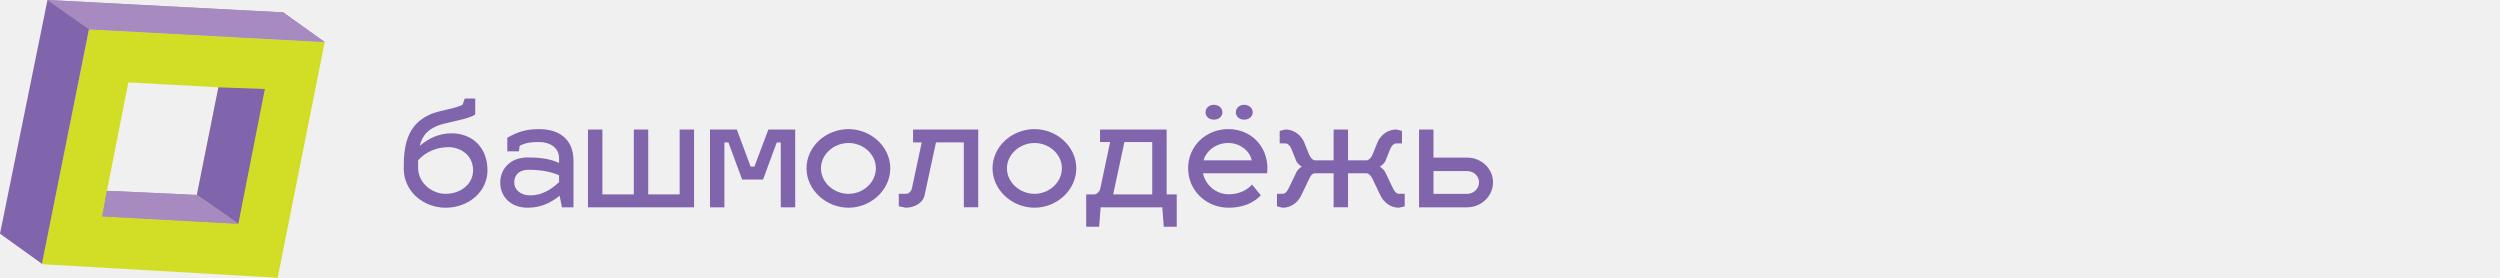
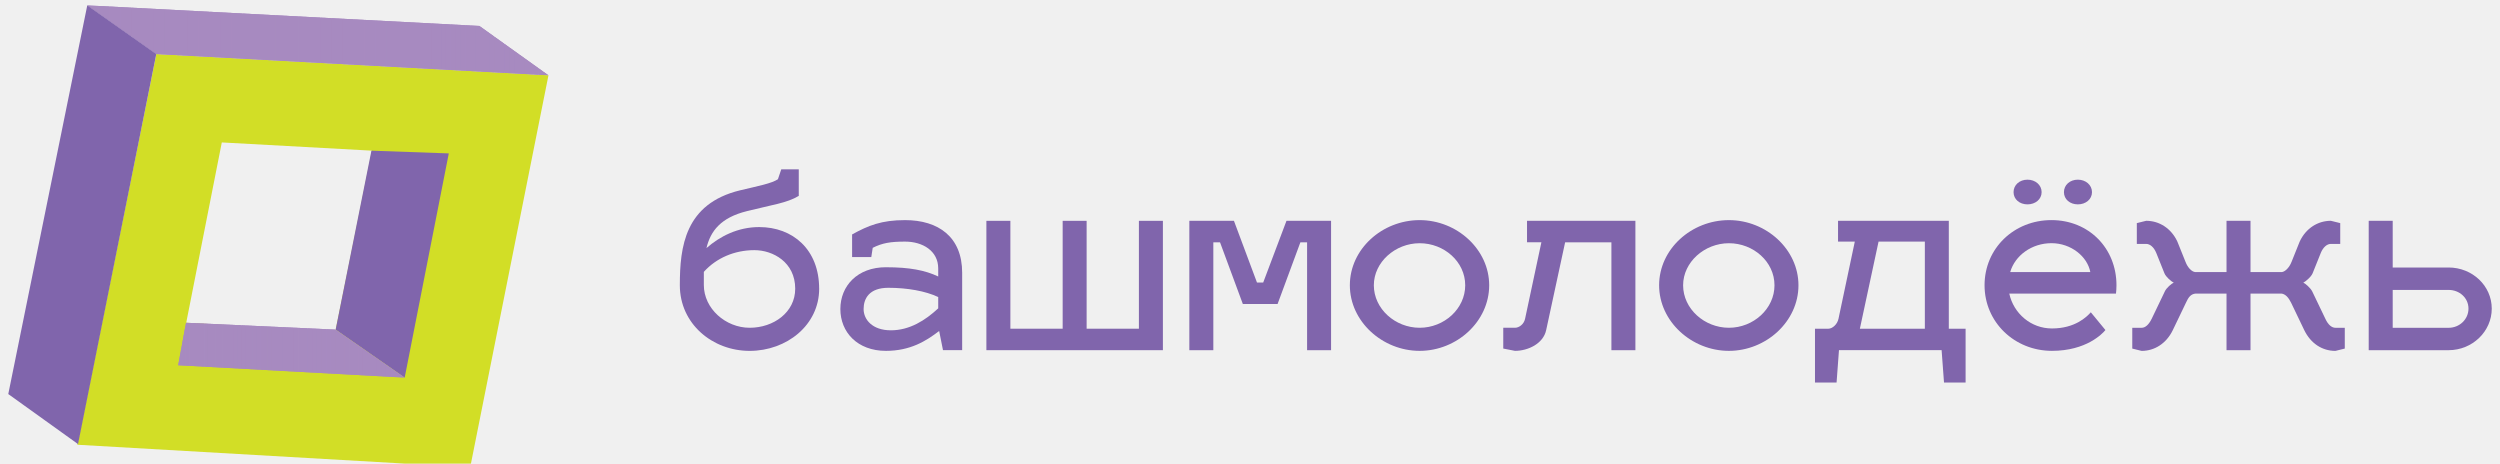
- <svg xmlns="http://www.w3.org/2000/svg" width="288" height="32" viewBox="0 0 288 32" fill="none">
-   <path d="M10.253 3.369L4.782 30.432L31.989 31.999L37.412 4.842L10.254 3.37L10.253 3.369ZM22.648 22.599L12.322 21.98L14.787 9.493L25.187 10.064L22.648 22.599Z" fill="#D2DE26" />
-   <path d="M25.156 10.062L30.513 10.254L27.458 25.78L22.677 22.456L25.156 10.062Z" fill="#8065AC" />
-   <path d="M12.317 21.981L22.668 22.456L27.449 25.78L11.775 24.925L12.317 21.981Z" fill="#A78AC0" />
-   <mask id="mask0_1636_23081" style="mask-type:luminance" maskUnits="userSpaceOnUse" x="11" y="21" width="17" height="5">
-     <path d="M12.319 21.98L22.669 22.455L27.45 25.779L11.776 24.924L12.319 21.98Z" fill="white" />
-   </mask>
-   <g mask="url(#mask0_1636_23081)">
-     <path d="M12.035 21.98H11.776V25.779H12.035V21.98Z" fill="#A78AC0" />
-     <path d="M12.293 21.98H12.034V25.779H12.293V21.98Z" fill="#A78AC0" />
-     <path d="M12.56 21.98H12.3V25.779H12.56V21.98Z" fill="#A78AC0" />
-     <path d="M12.81 21.98H12.55V25.779H12.81V21.98Z" fill="#A78AC0" />
-     <path d="M13.068 21.98H12.809V25.779H13.068V21.98Z" fill="#A78AC0" />
-     <path d="M13.326 21.98H13.067V25.779H13.326V21.98Z" fill="#A78AC0" />
-     <path d="M13.584 21.98H13.325V25.779H13.584V21.98Z" fill="#A78AC0" />
-     <path d="M13.85 21.98H13.591V25.779H13.85V21.98Z" fill="#A78AC0" />
-     <path d="M14.1 21.98H13.841V25.779H14.1V21.98Z" fill="#A78AC0" />
-     <path d="M14.358 21.98H14.099V25.779H14.358V21.98Z" fill="#A78AC0" />
-     <path d="M14.616 21.98H14.357V25.779H14.616V21.98Z" fill="#A78AC0" />
-     <path d="M14.882 21.98H14.623V25.779H14.882V21.98Z" fill="#A78AC0" />
-     <path d="M15.14 21.98H14.881V25.779H15.14V21.98Z" fill="#A78AC0" />
-     <path d="M15.398 21.98H15.139V25.779H15.398V21.98Z" fill="#A78AC0" />
-     <path d="M15.648 21.98H15.389V25.779H15.648V21.98Z" fill="#A78AC0" />
-     <path d="M15.906 21.98H15.647V25.779H15.906V21.98Z" fill="#A78AC0" />
-     <path d="M16.172 21.98H15.914V25.779H16.172V21.98Z" fill="#A78AC0" />
-     <path d="M16.43 21.98H16.172V25.779H16.43V21.98Z" fill="#A78AC0" />
-     <path d="M16.689 21.98H16.43V25.779H16.689V21.98Z" fill="#A78AC0" />
-     <path d="M16.939 21.98H16.68V25.779H16.939V21.98Z" fill="#A78AC0" />
-     <path d="M17.205 21.98H16.946V25.779H17.205V21.98Z" fill="#A78AC0" />
-     <path d="M17.463 21.98H17.204V25.779H17.463V21.98Z" fill="#A78AC0" />
-     <path d="M17.721 21.98H17.462V25.779H17.721V21.98Z" fill="#A78AC0" />
-     <path d="M17.987 21.98H17.728V25.779H17.987V21.98Z" fill="#A78AC0" />
-     <path d="M18.237 21.98H17.978V25.779H18.237V21.98Z" fill="#A78AC0" />
-     <path d="M18.495 21.98H18.236V25.779H18.495V21.98Z" fill="#A78AC0" />
-     <path d="M18.753 21.98H18.494V25.779H18.753V21.98Z" fill="#A78AC0" />
-     <path d="M19.011 21.98H18.752V25.779H19.011V21.98Z" fill="#A78AC0" />
-     <path d="M19.277 21.98H19.018V25.779H19.277V21.98Z" fill="#A78AC0" />
-     <path d="M19.527 21.98H19.268V25.779H19.527V21.98Z" fill="#A78AC0" />
-     <path d="M19.785 21.98H19.526V25.779H19.785V21.98Z" fill="#A78AC0" />
-     <path d="M20.104 21.98H19.784V25.779H20.104V21.98Z" fill="#A78AC0" />
-     <path d="M20.427 21.98H20.107V25.779H20.427V21.98Z" fill="#A78AC0" />
-     <path d="M20.741 21.98H20.422V25.779H20.741V21.98Z" fill="#A78AC0" />
-     <path d="M21.064 21.98H20.744V25.779H21.064V21.98Z" fill="#A78AC0" />
-     <path d="M21.386 21.98H21.067V25.779H21.386V21.98Z" fill="#A78AC0" />
-     <path d="M21.701 21.98H21.381V25.779H21.701V21.98Z" fill="#A78AC0" />
-     <path d="M22.023 21.98H21.704V25.779H22.023V21.98Z" fill="#A78AC0" />
-     <path d="M22.346 21.98H22.026V25.779H22.346V21.98Z" fill="#A78AC0" />
-     <path d="M22.66 21.98H22.341V25.779H22.66V21.98Z" fill="#A78AC0" />
-     <path d="M22.983 21.98H22.663V25.779H22.983V21.98Z" fill="#A78AC0" />
-     <path d="M23.305 21.98H22.986V25.779H23.305V21.98Z" fill="#A78AC0" />
-     <path d="M23.62 21.98H23.3V25.779H23.62V21.98Z" fill="#A78AC0" />
-     <path d="M23.943 21.98H23.623V25.779H23.943V21.98Z" fill="#A78AC0" />
-     <path d="M24.249 21.98H23.93V25.779H24.249V21.98Z" fill="#A78AC0" />
-     <path d="M24.572 21.98H24.252V25.779H24.572V21.98Z" fill="#A78AC0" />
-     <path d="M24.894 21.98H24.575V25.779H24.894V21.98Z" fill="#A78AC0" />
-     <path d="M25.209 21.98H24.889V25.779H25.209V21.98Z" fill="#A78AC0" />
-     <path d="M25.531 21.98H25.212V25.779H25.531V21.98Z" fill="#A78AC0" />
-     <path d="M25.854 21.98H25.534V25.779H25.854V21.98Z" fill="#A78AC0" />
-     <path d="M26.168 21.98H25.849V25.779H26.168V21.98Z" fill="#A78AC0" />
-     <path d="M26.491 21.98H26.172V25.779H26.491V21.98Z" fill="#A78AC0" />
-     <path d="M26.814 21.98H26.494V25.779H26.814V21.98Z" fill="#A78AC0" />
-     <path d="M27.128 21.98H26.809V25.779H27.128V21.98Z" fill="#A78AC0" />
-     <path d="M27.451 21.98H27.131V25.779H27.451V21.98Z" fill="#A78AC0" />
+ <svg xmlns="http://www.w3.org/2000/svg" width="151" height="28" viewBox="0 0 151 28" fill="none">
+   <g clip-path="url(#clip0_1667_15765)">
+     <path d="M9.443 3.262L4.672 26.863L28.399 28.229L33.128 4.546L9.444 3.263L9.443 3.262ZM20.252 20.032L11.248 19.492L13.397 8.603L22.467 9.1L20.252 20.032Z" fill="#D2DE26" />
+     <path d="M22.435 9.1L27.107 9.266L24.443 22.807L20.273 19.908L22.435 9.1Z" fill="#8065AC" />
+     <path d="M11.239 19.494L20.265 19.908L24.435 22.807L10.766 22.061L11.239 19.494Z" fill="#A78AC0" />
+     <mask id="mask0_1667_15765" style="mask-type:luminance" maskUnits="userSpaceOnUse" x="10" y="19" width="15" height="4">
+       <path d="M11.231 19.494L20.258 19.908L24.427 22.807L10.758 22.061L11.231 19.494Z" fill="white" />
+     </mask>
+     <g mask="url(#mask0_1667_15765)">
+       <path d="M10.984 19.494H10.758V22.807H10.984V19.494Z" fill="#A78AC0" />
+       <path d="M11.21 19.494H10.984V22.807H11.21V19.494Z" fill="#A78AC0" />
+       <path d="M11.437 19.494H11.211V22.807H11.437V19.494Z" fill="#A78AC0" />
+       <path d="M11.656 19.494H11.43V22.807H11.656V19.494Z" fill="#A78AC0" />
+       <path d="M11.882 19.494H11.656V22.807H11.882V19.494Z" fill="#A78AC0" />
+       <path d="M12.117 19.494H11.891V22.807H12.117V19.494Z" fill="#A78AC0" />
+       <path d="M12.328 19.494H12.102V22.807H12.328V19.494Z" fill="#A78AC0" />
+       <path d="M12.562 19.494H12.336V22.807H12.562V19.494Z" fill="#A78AC0" />
+       <path d="M12.781 19.494H12.555V22.807H12.781V19.494Z" fill="#A78AC0" />
+       <path d="M13.007 19.494H12.781V22.807H13.007V19.494Z" fill="#A78AC0" />
+       <path d="M13.226 19.494H13V22.807H13.226V19.494Z" fill="#A78AC0" />
+       <path d="M13.46 19.494H13.234V22.807H13.46V19.494Z" fill="#A78AC0" />
+       <path d="M13.695 19.494H13.469V22.807H13.695V19.494Z" fill="#A78AC0" />
+       <path d="M13.906 19.494H13.68V22.807H13.906V19.494Z" fill="#A78AC0" />
+       <path d="M14.124 19.494H13.898V22.807H14.124V19.494Z" fill="#A78AC0" />
+       <path d="M14.351 19.494H14.125V22.807H14.351V19.494Z" fill="#A78AC0" />
+       <path d="M14.585 19.494H14.359V22.807H14.585V19.494Z" fill="#A78AC0" />
+       <path d="M14.82 19.494H14.594V22.807H14.82V19.494Z" fill="#A78AC0" />
+       <path d="M15.046 19.494H14.82V22.807H15.046V19.494Z" fill="#A78AC0" />
+       <path d="M15.265 19.494H15.039V22.807H15.265V19.494Z" fill="#A78AC0" />
+       <path d="M15.492 19.494H15.266V22.807H15.492V19.494Z" fill="#A78AC0" />
+       <path d="M15.71 19.494H15.484V22.807H15.71V19.494Z" fill="#A78AC0" />
+       <path d="M15.945 19.494H15.719V22.807H15.945V19.494Z" fill="#A78AC0" />
+       <path d="M16.179 19.494H15.953V22.807H16.179V19.494Z" fill="#A78AC0" />
+       <path d="M16.398 19.494H16.172V22.807H16.398V19.494Z" fill="#A78AC0" />
+       <path d="M16.616 19.494H16.391V22.807H16.616V19.494Z" fill="#A78AC0" />
+       <path d="M16.843 19.494H16.617V22.807H16.843V19.494Z" fill="#A78AC0" />
+       <path d="M17.07 19.494H16.844V22.807H17.07V19.494Z" fill="#A78AC0" />
+       <path d="M17.296 19.494H17.07V22.807H17.296V19.494Z" fill="#A78AC0" />
+       <path d="M17.515 19.494H17.289V22.807H17.515V19.494Z" fill="#A78AC0" />
+       <path d="M17.741 19.494H17.516V22.807H17.741V19.494Z" fill="#A78AC0" />
+       <path d="M18.029 19.494H17.75V22.807H18.029V19.494Z" fill="#A78AC0" />
+       <path d="M18.302 19.494H18.023V22.807H18.302V19.494Z" fill="#A78AC0" />
+       <path d="M18.576 19.494H18.297V22.807H18.576V19.494Z" fill="#A78AC0" />
+       <path d="M18.857 19.494H18.578V22.807H18.857V19.494Z" fill="#A78AC0" />
+       <path d="M19.138 19.494H18.859V22.807H19.138V19.494Z" fill="#A78AC0" />
+       <path d="M19.411 19.494H19.133V22.807H19.411V19.494Z" fill="#A78AC0" />
+       <path d="M19.693 19.494H19.414V22.807H19.693V19.494Z" fill="#A78AC0" />
+       <path d="M19.982 19.494H19.703V22.807H19.982V19.494Z" fill="#A78AC0" />
+       <path d="M20.247 19.494H19.969V22.807H20.247V19.494Z" fill="#A78AC0" />
+       <path d="M20.536 19.494H20.258V22.807H20.536V19.494Z" fill="#A78AC0" />
+       <path d="M20.81 19.494H20.532V22.807H20.81V19.494Z" fill="#A78AC0" />
+       <path d="M21.083 19.494H20.805V22.807H21.083V19.494Z" fill="#A78AC0" />
+       <path d="M21.364 19.494H21.086V22.807H21.364V19.494Z" fill="#A78AC0" />
+       <path d="M21.638 19.494H21.359V22.807H21.638V19.494Z" fill="#A78AC0" />
+       <path d="M21.919 19.494H21.641V22.807H21.919V19.494Z" fill="#A78AC0" />
+       <path d="M22.193 19.494H21.914V22.807H22.193V19.494Z" fill="#A78AC0" />
+       <path d="M22.466 19.494H22.188V22.807H22.466V19.494Z" fill="#A78AC0" />
+       <path d="M22.755 19.494H22.477V22.807H22.755V19.494Z" fill="#A78AC0" />
+       <path d="M23.036 19.494H22.758V22.807H23.036V19.494Z" fill="#A78AC0" />
+       <path d="M23.31 19.494H23.031V22.807H23.31V19.494Z" fill="#A78AC0" />
+       <path d="M23.591 19.494H23.312V22.807H23.591V19.494Z" fill="#A78AC0" />
+       <path d="M23.872 19.494H23.594V22.807H23.872V19.494Z" fill="#A78AC0" />
+       <path d="M24.146 19.494H23.867V22.807H24.146V19.494Z" fill="#A78AC0" />
+       <path d="M24.427 19.494H24.148V22.807H24.427V19.494Z" fill="#A78AC0" />
+     </g>
+     <path d="M9.435 3.264L33.12 4.548L28.951 1.567L5.266 0.324L9.435 3.264Z" fill="#A78AC0" />
+     <mask id="mask1_1667_15765" style="mask-type:luminance" maskUnits="userSpaceOnUse" x="5" y="0" width="29" height="5">
+       <path d="M9.443 3.264L33.128 4.548L28.958 1.567L5.273 0.324L9.443 3.264Z" fill="white" />
+     </mask>
+     <g mask="url(#mask1_1667_15765)">
+       <path d="M5.944 0.324H5.273V4.548H5.944V0.324Z" fill="#A78AC0" />
+       <path d="M6.616 0.324H5.945V4.548H6.616V0.324Z" fill="#A78AC0" />
+       <path d="M7.288 0.324H6.617V4.548H7.288V0.324Z" fill="#A78AC0" />
+       <path d="M7.936 0.324H7.266V4.548H7.936V0.324Z" fill="#A78AC0" />
+       <path d="M8.624 0.324H7.953V4.548H8.624V0.324Z" fill="#A78AC0" />
+       <path d="M9.295 0.324H8.625V4.548H9.295V0.324Z" fill="#A78AC0" />
+       <path d="M9.96 0.324H9.289V4.548H9.96V0.324Z" fill="#A78AC0" />
+       <path d="M10.622 0.324H9.953V4.548H10.622V0.324Z" fill="#A78AC0" />
+       <path d="M11.303 0.324H10.633V4.548H11.303V0.324Z" fill="#A78AC0" />
+       <path d="M11.974 0.324H11.305V4.548H11.974V0.324Z" fill="#A78AC0" />
+       <path d="M12.647 0.324H11.977V4.548H12.647V0.324Z" fill="#A78AC0" />
+       <path d="M13.326 0.324H12.656V4.548H13.326V0.324Z" fill="#A78AC0" />
+       <path d="M13.982 0.324H13.312V4.548H13.982V0.324Z" fill="#A78AC0" />
+       <path d="M14.655 0.324H13.984V4.548H14.655V0.324Z" fill="#A78AC0" />
+       <path d="M15.326 0.324H14.656V4.548H15.326V0.324Z" fill="#A78AC0" />
+       <path d="M15.999 0.324H15.328V4.548H15.999V0.324Z" fill="#A78AC0" />
+       <path d="M16.663 0.324H15.992V4.548H16.663V0.324Z" fill="#A78AC0" />
+       <path d="M17.335 0.324H16.664V4.548H17.335V0.324Z" fill="#A78AC0" />
+       <path d="M18.014 0.324H17.344V4.548H18.014V0.324Z" fill="#A78AC0" />
+       <path d="M18.678 0.324H18.008V4.548H18.678V0.324Z" fill="#A78AC0" />
+       <path d="M19.335 0.324H18.664V4.548H19.335V0.324Z" fill="#A78AC0" />
+       <path d="M20.022 0.324H19.352V4.548H20.022V0.324Z" fill="#A78AC0" />
+       <path d="M20.686 0.324H20.016V4.548H20.686V0.324Z" fill="#A78AC0" />
+       <path d="M21.358 0.324H20.688V4.548H21.358V0.324Z" fill="#A78AC0" />
+       <path d="M22.022 0.324H21.352V4.548H22.022V0.324Z" fill="#A78AC0" />
+       <path d="M22.702 0.324H22.031V4.548H22.702V0.324Z" fill="#A78AC0" />
+       <path d="M23.366 0.324H22.695V4.548H23.366V0.324Z" fill="#A78AC0" />
+       <path d="M24.038 0.324H23.367V4.548H24.038V0.324Z" fill="#A78AC0" />
+       <path d="M24.701 0.324H24.032V4.548H24.701V0.324Z" fill="#A78AC0" />
+       <path d="M25.374 0.324H24.703V4.548H25.374V0.324Z" fill="#A78AC0" />
+       <path d="M26.037 0.324H25.367V4.548H26.037V0.324Z" fill="#A78AC0" />
+       <path d="M26.342 0.324H26.047V4.548H26.342V0.324Z" fill="#A78AC0" />
+       <path d="M26.639 0.324H26.344V4.548H26.639V0.324Z" fill="#A78AC0" />
+       <path d="M26.936 0.324H26.641V4.548H26.936V0.324Z" fill="#A78AC0" />
+       <path d="M27.225 0.324H26.93V4.548H27.225V0.324Z" fill="#A78AC0" />
+       <path d="M27.521 0.324H27.227V4.548H27.521V0.324Z" fill="#A78AC0" />
+       <path d="M27.818 0.324H27.523V4.548H27.818V0.324Z" fill="#A78AC0" />
+       <path d="M28.115 0.324H27.82V4.548H28.115V0.324Z" fill="#A78AC0" />
+       <path d="M28.404 0.324H28.109V4.548H28.404V0.324Z" fill="#A78AC0" />
+       <path d="M28.701 0.324H28.406V4.548H28.701V0.324Z" fill="#A78AC0" />
+       <path d="M28.99 0.324H28.695V4.548H28.99V0.324Z" fill="#A78AC0" />
+       <path d="M29.295 0.324H29V4.548H29.295V0.324Z" fill="#A78AC0" />
+       <path d="M29.584 0.324H29.289V4.548H29.584V0.324Z" fill="#A78AC0" />
+       <path d="M29.865 0.324H29.57V4.548H29.865V0.324Z" fill="#A78AC0" />
+       <path d="M30.178 0.324H29.883V4.548H30.178V0.324Z" fill="#A78AC0" />
+       <path d="M30.459 0.324H30.164V4.548H30.459V0.324Z" fill="#A78AC0" />
+       <path d="M30.771 0.324H30.477V4.548H30.771V0.324Z" fill="#A78AC0" />
+       <path d="M31.061 0.324H30.766V4.548H31.061V0.324Z" fill="#A78AC0" />
+       <path d="M31.358 0.324H31.063V4.548H31.358V0.324Z" fill="#A78AC0" />
+       <path d="M31.654 0.324H31.359V4.548H31.654V0.324Z" fill="#A78AC0" />
+       <path d="M31.951 0.324H31.656V4.548H31.951V0.324Z" fill="#A78AC0" />
+       <path d="M32.24 0.324H31.945V4.548H32.24V0.324Z" fill="#A78AC0" />
+       <path d="M32.537 0.324H32.242V4.548H32.537V0.324Z" fill="#A78AC0" />
+       <path d="M32.834 0.324H32.539V4.548H32.834V0.324Z" fill="#A78AC0" />
+       <path d="M33.131 0.324H32.836V4.548H33.131V0.324Z" fill="#A78AC0" />
+     </g>
+     <path d="M5.271 0.324L9.44 3.264L4.713 26.824L0.5 23.801L5.271 0.324Z" fill="#8065AC" />
+     <path d="M49.478 17.439C49.478 19.63 47.523 21.193 45.278 21.193C43.032 21.193 41.062 19.56 41.062 17.231C41.062 14.901 41.367 12.306 44.698 11.496C45.813 11.231 46.609 11.078 46.986 10.826L47.189 10.227H48.246V11.831C47.536 12.264 46.609 12.376 45.117 12.752C43.538 13.142 42.915 13.952 42.67 14.985C43.481 14.273 44.567 13.715 45.856 13.715C47.884 13.715 49.477 15.068 49.477 17.44L49.478 17.439ZM42.512 17.216C42.512 18.639 43.83 19.797 45.279 19.797C46.728 19.797 48.031 18.862 48.031 17.439C48.031 15.835 46.683 15.109 45.568 15.109C44.366 15.109 43.264 15.583 42.512 16.42V17.215V17.216Z" fill="#8065AC" />
+     <path d="M53.51 16.142C54.944 16.142 55.87 16.323 56.668 16.7V16.212C56.668 15.151 55.727 14.593 54.668 14.593C53.785 14.593 53.292 14.676 52.712 14.969L52.626 15.527H51.467V14.16C52.453 13.615 53.249 13.295 54.668 13.295C56.668 13.295 58.115 14.3 58.115 16.476V21.15H56.957L56.725 19.992C55.928 20.606 54.973 21.192 53.51 21.192C51.785 21.192 50.758 20.062 50.758 18.666C50.758 17.27 51.787 16.141 53.51 16.141V16.142ZM53.8 19.951C54.945 19.951 55.886 19.351 56.668 18.625V17.941C55.9 17.578 54.8 17.383 53.655 17.383C52.51 17.383 52.162 18.025 52.162 18.666C52.162 19.308 52.699 19.95 53.799 19.95L53.8 19.951Z" fill="#8065AC" />
+     <path d="M65.632 13.338V19.854H68.79V13.338H70.239V21.151H59.578V13.338H61.027V19.854H64.185V13.338H65.633H65.632Z" fill="#8065AC" />
+     <path d="M71.836 21.151V13.338H74.53L75.921 17.063H76.298L77.703 13.338H80.397V21.151H78.948V14.636H78.543L77.166 18.361H75.067L73.69 14.636H73.285V21.151H71.836Z" fill="#8065AC" />
+     <path d="M89.947 17.23C89.947 19.421 87.991 21.192 85.746 21.192C83.501 21.192 81.531 19.42 81.531 17.23C81.531 15.04 83.487 13.295 85.746 13.295C88.005 13.295 89.947 15.067 89.947 17.23ZM82.98 17.23C82.98 18.653 84.269 19.797 85.747 19.797C87.226 19.797 88.499 18.653 88.499 17.23C88.499 15.807 87.225 14.691 85.747 14.691C84.27 14.691 82.98 15.835 82.98 17.23Z" fill="#8065AC" />
+     <path d="M92.232 13.337H98.778V21.151H97.329V14.635H94.534L93.389 19.936C93.216 20.759 92.289 21.192 91.506 21.192L90.797 21.053V19.797H91.506C91.738 19.797 92.042 19.602 92.115 19.252L93.1 14.634H92.232V13.336V13.337Z" fill="#8065AC" />
+     <path d="M108.627 17.23C108.627 19.421 106.671 21.192 104.426 21.192C102.181 21.192 100.211 19.42 100.211 17.23C100.211 15.04 102.167 13.295 104.426 13.295C106.685 13.295 108.627 15.067 108.627 17.23ZM101.66 17.23C101.66 18.653 102.949 19.797 104.427 19.797C105.905 19.797 107.179 18.653 107.179 17.23C107.179 15.807 105.904 14.691 104.427 14.691C102.95 14.691 101.66 15.835 101.66 17.23Z" fill="#8065AC" />
+     <path d="M111.017 13.338H117.708V19.854H118.722V23.104H117.418L117.273 21.15H111.074L110.929 23.104H109.625V19.854H110.436C110.668 19.854 110.972 19.602 111.045 19.254L112.03 14.594H111.017V13.338ZM116.261 19.854V14.594H113.465L112.336 19.854H116.262H116.261Z" fill="#8065AC" />
+     <path d="M126.284 18.86L127.168 19.935C126.994 20.145 126.023 21.191 123.937 21.191C121.678 21.191 119.867 19.461 119.867 17.229C119.867 14.996 121.649 13.294 123.909 13.294C126.169 13.294 127.835 14.996 127.835 17.229C127.835 17.397 127.821 17.634 127.805 17.732H121.36C121.621 18.931 122.663 19.839 123.938 19.839C125.329 19.839 126.038 19.141 126.285 18.863L126.284 18.86ZM121.417 16.433H126.255C126.08 15.498 125.096 14.688 123.908 14.688C122.72 14.688 121.706 15.428 121.416 16.433H121.417ZM122.46 10.852C122.937 10.852 123.314 11.173 123.314 11.605C123.314 12.037 122.937 12.344 122.46 12.344C121.982 12.344 121.619 12.038 121.619 11.605C121.619 11.172 121.981 10.852 122.46 10.852ZM125.502 10.852C125.98 10.852 126.356 11.173 126.356 11.605C126.356 12.037 125.98 12.344 125.502 12.344C125.024 12.344 124.662 12.038 124.662 11.605C124.662 11.172 125.023 10.852 125.502 10.852Z" fill="#8065AC" />
+     <path d="M135.931 17.732V21.151H134.482V17.732H132.614C132.324 17.76 132.18 17.955 132.035 18.277L131.238 19.938C130.847 20.747 130.137 21.194 129.354 21.194L128.789 21.054V19.798H129.354C129.586 19.798 129.789 19.603 129.963 19.253L130.76 17.592C130.847 17.397 131.165 17.118 131.296 17.076C131.151 17.006 130.819 16.727 130.731 16.504L130.238 15.276C130.093 14.928 129.861 14.732 129.629 14.732H129.064V13.476L129.629 13.336C130.411 13.336 131.136 13.782 131.513 14.592L132.006 15.82C132.136 16.155 132.367 16.406 132.585 16.433H134.482V13.336H135.931V16.433H137.829C138.031 16.405 138.278 16.155 138.408 15.82L138.901 14.592C139.278 13.782 140.001 13.336 140.784 13.336L141.35 13.476V14.732H140.784C140.553 14.732 140.321 14.927 140.176 15.276L139.683 16.504C139.596 16.727 139.249 17.007 139.118 17.076C139.247 17.118 139.552 17.397 139.654 17.592L140.451 19.253C140.61 19.602 140.828 19.798 141.059 19.798H141.625V21.054L141.059 21.194C140.262 21.194 139.567 20.747 139.176 19.938L138.379 18.277C138.22 17.955 138.031 17.76 137.8 17.732H135.931Z" fill="#8065AC" />
+     <path d="M143.07 13.338H144.519V16.157H147.894C149.328 16.157 150.502 17.259 150.502 18.641C150.502 20.022 149.329 21.151 147.894 21.151H143.07V13.338ZM147.894 19.799C148.56 19.799 149.096 19.282 149.096 18.641C149.096 17.999 148.56 17.511 147.894 17.511H144.519V19.799H147.894Z" fill="#8065AC" />
  </g>
-   <path d="M10.248 3.371L37.406 4.843L32.626 1.425L5.467 0L10.248 3.371Z" fill="#A78AC0" />
-   <mask id="mask1_1636_23081" style="mask-type:luminance" maskUnits="userSpaceOnUse" x="5" y="0" width="33" height="5">
-     <path d="M10.245 3.371L37.404 4.843L32.623 1.425L5.465 0L10.245 3.371Z" fill="white" />
-   </mask>
-   <g mask="url(#mask1_1636_23081)">
-     <path d="M6.234 0H5.465V4.843H6.234V0Z" fill="#A78AC0" />
-     <path d="M7.008 0H6.239V4.843H7.008V0Z" fill="#A78AC0" />
-     <path d="M7.774 0H7.005V4.843H7.774V0Z" fill="#A78AC0" />
-     <path d="M8.532 0H7.763V4.843H8.532V0Z" fill="#A78AC0" />
-     <path d="M9.306 0H8.537V4.843H9.306V0Z" fill="#A78AC0" />
-     <path d="M10.079 0H9.312V4.843H10.079V0Z" fill="#A78AC0" />
-     <path d="M10.847 0H10.078V4.843H10.847V0Z" fill="#A78AC0" />
-     <path d="M11.603 0H10.836V4.843H11.603V0Z" fill="#A78AC0" />
-     <path d="M12.379 0H11.61V4.843H12.379V0Z" fill="#A78AC0" />
-     <path d="M13.152 0H12.384V4.843H13.152V0Z" fill="#A78AC0" />
-     <path d="M13.919 0H13.15V4.843H13.919V0Z" fill="#A78AC0" />
-     <path d="M14.684 0H13.916V4.843H14.684V0Z" fill="#A78AC0" />
-     <path d="M15.45 0H14.682V4.843H15.45V0Z" fill="#A78AC0" />
-     <path d="M16.226 0H15.457V4.843H16.226V0Z" fill="#A78AC0" />
-     <path d="M16.991 0H16.223V4.843H16.991V0Z" fill="#A78AC0" />
-     <path d="M17.766 0H16.997V4.843H17.766V0Z" fill="#A78AC0" />
-     <path d="M18.524 0H17.755V4.843H18.524V0Z" fill="#A78AC0" />
-     <path d="M19.298 0H18.529V4.843H19.298V0Z" fill="#A78AC0" />
-     <path d="M20.064 0H19.295V4.843H20.064V0Z" fill="#A78AC0" />
-     <path d="M20.839 0H20.07V4.843H20.839V0Z" fill="#A78AC0" />
-     <path d="M21.597 0H20.828V4.843H21.597V0Z" fill="#A78AC0" />
-     <path d="M22.371 0H21.602V4.843H22.371V0Z" fill="#A78AC0" />
-     <path d="M23.137 0H22.368V4.843H23.137V0Z" fill="#A78AC0" />
-     <path d="M23.911 0H23.142V4.843H23.911V0Z" fill="#A78AC0" />
-     <path d="M24.669 0H23.9V4.843H24.669V0Z" fill="#A78AC0" />
-     <path d="M25.444 0H24.674V4.843H25.444V0Z" fill="#A78AC0" />
-     <path d="M26.21 0H25.441V4.843H26.21V0Z" fill="#A78AC0" />
-     <path d="M26.984 0H26.215V4.843H26.984V0Z" fill="#A78AC0" />
-     <path d="M27.741 0H26.973V4.843H27.741V0Z" fill="#A78AC0" />
-     <path d="M28.516 0H27.747V4.843H28.516V0Z" fill="#A78AC0" />
-     <path d="M29.281 0H28.513V4.843H29.281V0Z" fill="#A78AC0" />
-     <path d="M29.626 0H29.287V4.843H29.626V0Z" fill="#A78AC0" />
-     <path d="M29.956 0H29.618V4.843H29.956V0Z" fill="#A78AC0" />
-     <path d="M30.303 0H29.965V4.843H30.303V0Z" fill="#A78AC0" />
-     <path d="M30.634 0H30.295V4.843H30.634V0Z" fill="#A78AC0" />
-     <path d="M30.98 0H30.642V4.843H30.98V0Z" fill="#A78AC0" />
-     <path d="M31.311 0H30.973V4.843H31.311V0Z" fill="#A78AC0" />
-     <path d="M31.658 0H31.32V4.843H31.658V0Z" fill="#A78AC0" />
-     <path d="M31.988 0H31.65V4.843H31.988V0Z" fill="#A78AC0" />
-     <path d="M32.335 0H31.997V4.843H32.335V0Z" fill="#A78AC0" />
-     <path d="M32.666 0H32.328V4.843H32.666V0Z" fill="#A78AC0" />
-     <path d="M33.005 0H32.666V4.843H33.005V0Z" fill="#A78AC0" />
-     <path d="M33.343 0H33.005V4.843H33.343V0Z" fill="#A78AC0" />
-     <path d="M33.674 0H33.336V4.843H33.674V0Z" fill="#A78AC0" />
-     <path d="M34.021 0H33.682V4.843H34.021V0Z" fill="#A78AC0" />
-     <path d="M34.351 0H34.013V4.843H34.351V0Z" fill="#A78AC0" />
-     <path d="M34.698 0H34.36V4.843H34.698V0Z" fill="#A78AC0" />
-     <path d="M35.029 0H34.691V4.843H35.029V0Z" fill="#A78AC0" />
-     <path d="M35.376 0H35.037V4.843H35.376V0Z" fill="#A78AC0" />
-     <path d="M35.706 0H35.368V4.843H35.706V0Z" fill="#A78AC0" />
-     <path d="M36.053 0H35.715V4.843H36.053V0Z" fill="#A78AC0" />
-     <path d="M36.384 0H36.045V4.843H36.384V0Z" fill="#A78AC0" />
-     <path d="M36.73 0H36.392V4.843H36.73V0Z" fill="#A78AC0" />
-     <path d="M37.061 0H36.723V4.843H37.061V0Z" fill="#A78AC0" />
-     <path d="M37.408 0H37.07V4.843H37.408V0Z" fill="#A78AC0" />
-   </g>
-   <path d="M5.471 0L10.252 3.371L4.83 30.387L0 26.92L5.471 0Z" fill="#8065AC" />
-   <path d="M56.158 19.625C56.158 22.137 53.916 23.929 51.341 23.929C48.767 23.929 46.508 22.057 46.508 19.386C46.508 16.715 46.857 13.739 50.677 12.81C51.956 12.506 52.869 12.331 53.301 12.042L53.533 11.354H54.745V13.194C53.932 13.691 52.869 13.819 51.157 14.251C49.347 14.698 48.633 15.626 48.351 16.81C49.281 15.995 50.526 15.355 52.004 15.355C54.33 15.355 56.157 16.906 56.157 19.626L56.158 19.625ZM48.17 19.369C48.17 21.001 49.681 22.328 51.343 22.328C53.004 22.328 54.498 21.257 54.498 19.625C54.498 17.785 52.953 16.953 51.674 16.953C50.296 16.953 49.033 17.497 48.17 18.456V19.368V19.369Z" fill="#8065AC" />
-   <path d="M60.785 18.138C62.429 18.138 63.492 18.346 64.406 18.777V18.218C64.406 17.001 63.327 16.361 62.113 16.361C61.1 16.361 60.535 16.457 59.87 16.793L59.771 17.433H58.442V15.865C59.572 15.24 60.485 14.873 62.113 14.873C64.406 14.873 66.066 16.025 66.066 18.52V23.881H64.737L64.471 22.553C63.557 23.256 62.462 23.928 60.785 23.928C58.807 23.928 57.629 22.633 57.629 21.032C57.629 19.432 58.809 18.136 60.785 18.136V18.138ZM61.117 22.505C62.43 22.505 63.509 21.817 64.406 20.985V20.201C63.525 19.785 62.264 19.561 60.951 19.561C59.638 19.561 59.24 20.297 59.24 21.032C59.24 21.768 59.854 22.504 61.116 22.504L61.117 22.505Z" fill="#8065AC" />
-   <path d="M74.676 14.923V22.394H78.297V14.923H79.958V23.883H67.734V14.923H69.395V22.394H73.017V14.923H74.677H74.676Z" fill="#8065AC" />
-   <path d="M81.79 23.883V14.923H84.88L86.474 19.195H86.907L88.517 14.923H91.607V23.883H89.945V16.411H89.481L87.903 20.683H85.495L83.916 16.411H83.452V23.883H81.79Z" fill="#8065AC" />
-   <path d="M102.561 19.385C102.561 21.897 100.319 23.928 97.744 23.928C95.17 23.928 92.911 21.896 92.911 19.385C92.911 16.874 95.154 14.873 97.744 14.873C100.335 14.873 102.561 16.905 102.561 19.385ZM94.573 19.385C94.573 21.017 96.051 22.329 97.746 22.329C99.441 22.329 100.901 21.017 100.901 19.385C100.901 17.754 99.44 16.474 97.746 16.474C96.052 16.474 94.573 17.786 94.573 19.385Z" fill="#8065AC" />
-   <path d="M105.186 14.92H112.693V23.88H111.031V16.408H107.826L106.513 22.487C106.315 23.431 105.252 23.928 104.354 23.928L103.54 23.767V22.327H104.354C104.619 22.327 104.968 22.104 105.052 21.703L106.182 16.407H105.186V14.919V14.92Z" fill="#8065AC" />
-   <path d="M123.989 19.385C123.989 21.897 121.746 23.928 119.172 23.928C116.598 23.928 114.339 21.896 114.339 19.385C114.339 16.874 116.582 14.873 119.172 14.873C121.762 14.873 123.989 16.905 123.989 19.385ZM116 19.385C116 21.017 117.478 22.329 119.173 22.329C120.868 22.329 122.329 21.017 122.329 19.385C122.329 17.754 120.867 16.474 119.173 16.474C117.479 16.474 116 17.786 116 19.385Z" fill="#8065AC" />
-   <path d="M126.725 14.923H134.398V22.394H135.56V26.122H134.065L133.899 23.881H126.791L126.624 26.122H125.129V22.394H126.059C126.325 22.394 126.674 22.106 126.757 21.707L127.887 16.363H126.725V14.923ZM132.738 22.394V16.363H129.533L128.237 22.394H132.739H132.738Z" fill="#8065AC" />
-   <path d="M144.229 21.256L145.242 22.488C145.043 22.728 143.929 23.928 141.538 23.928C138.947 23.928 136.871 21.945 136.871 19.385C136.871 16.825 138.914 14.873 141.505 14.873C144.097 14.873 146.007 16.825 146.007 19.385C146.007 19.577 145.991 19.849 145.974 19.961H138.582C138.882 21.337 140.077 22.378 141.539 22.378C143.134 22.378 143.947 21.578 144.23 21.258L144.229 21.256ZM138.648 18.472H144.195C143.995 17.4 142.866 16.472 141.504 16.472C140.142 16.472 138.98 17.32 138.647 18.472H138.648ZM139.844 12.072C140.391 12.072 140.824 12.441 140.824 12.936C140.824 13.431 140.391 13.784 139.844 13.784C139.296 13.784 138.88 13.432 138.88 12.936C138.88 12.439 139.295 12.072 139.844 12.072ZM143.332 12.072C143.88 12.072 144.312 12.441 144.312 12.936C144.312 13.431 143.88 13.784 143.332 13.784C142.785 13.784 142.368 13.432 142.368 12.936C142.368 12.439 142.783 12.072 143.332 12.072Z" fill="#8065AC" />
-   <path d="M155.295 19.96V23.88H153.633V19.96H151.491C151.158 19.992 150.993 20.216 150.827 20.584L149.913 22.489C149.464 23.417 148.651 23.929 147.753 23.929L147.105 23.769V22.328H147.753C148.019 22.328 148.251 22.105 148.451 21.704L149.365 19.8C149.464 19.576 149.829 19.255 149.98 19.207C149.813 19.127 149.432 18.808 149.332 18.552L148.766 17.144C148.6 16.744 148.334 16.52 148.069 16.52H147.42V15.079L148.069 14.919C148.965 14.919 149.796 15.431 150.228 16.359L150.793 17.767C150.942 18.151 151.208 18.439 151.457 18.471H153.633V14.919H155.295V18.471H157.47C157.703 18.438 157.986 18.151 158.135 17.767L158.7 16.359C159.132 15.431 159.961 14.919 160.859 14.919L161.508 15.079V16.52H160.859C160.594 16.52 160.328 16.743 160.161 17.144L159.596 18.552C159.497 18.808 159.098 19.129 158.948 19.207C159.097 19.255 159.446 19.576 159.563 19.8L160.477 21.704C160.659 22.104 160.909 22.328 161.175 22.328H161.823V23.769L161.175 23.929C160.261 23.929 159.464 23.417 159.015 22.489L158.101 20.584C157.919 20.216 157.703 19.992 157.437 19.96H155.295Z" fill="#8065AC" />
-   <path d="M163.476 14.923H165.137V18.155H169.007C170.651 18.155 171.997 19.419 171.997 21.003C171.997 22.587 170.652 23.883 169.007 23.883H163.476V14.923ZM169.007 22.331C169.771 22.331 170.385 21.739 170.385 21.003C170.385 20.268 169.771 19.708 169.007 19.708H165.137V22.331H169.007Z" fill="#8065AC" />
+   <defs>
+     <clipPath id="clip0_1667_15765">
+       <rect width="150" height="28" fill="white" transform="translate(0.5)" />
+     </clipPath>
+   </defs>
</svg>
